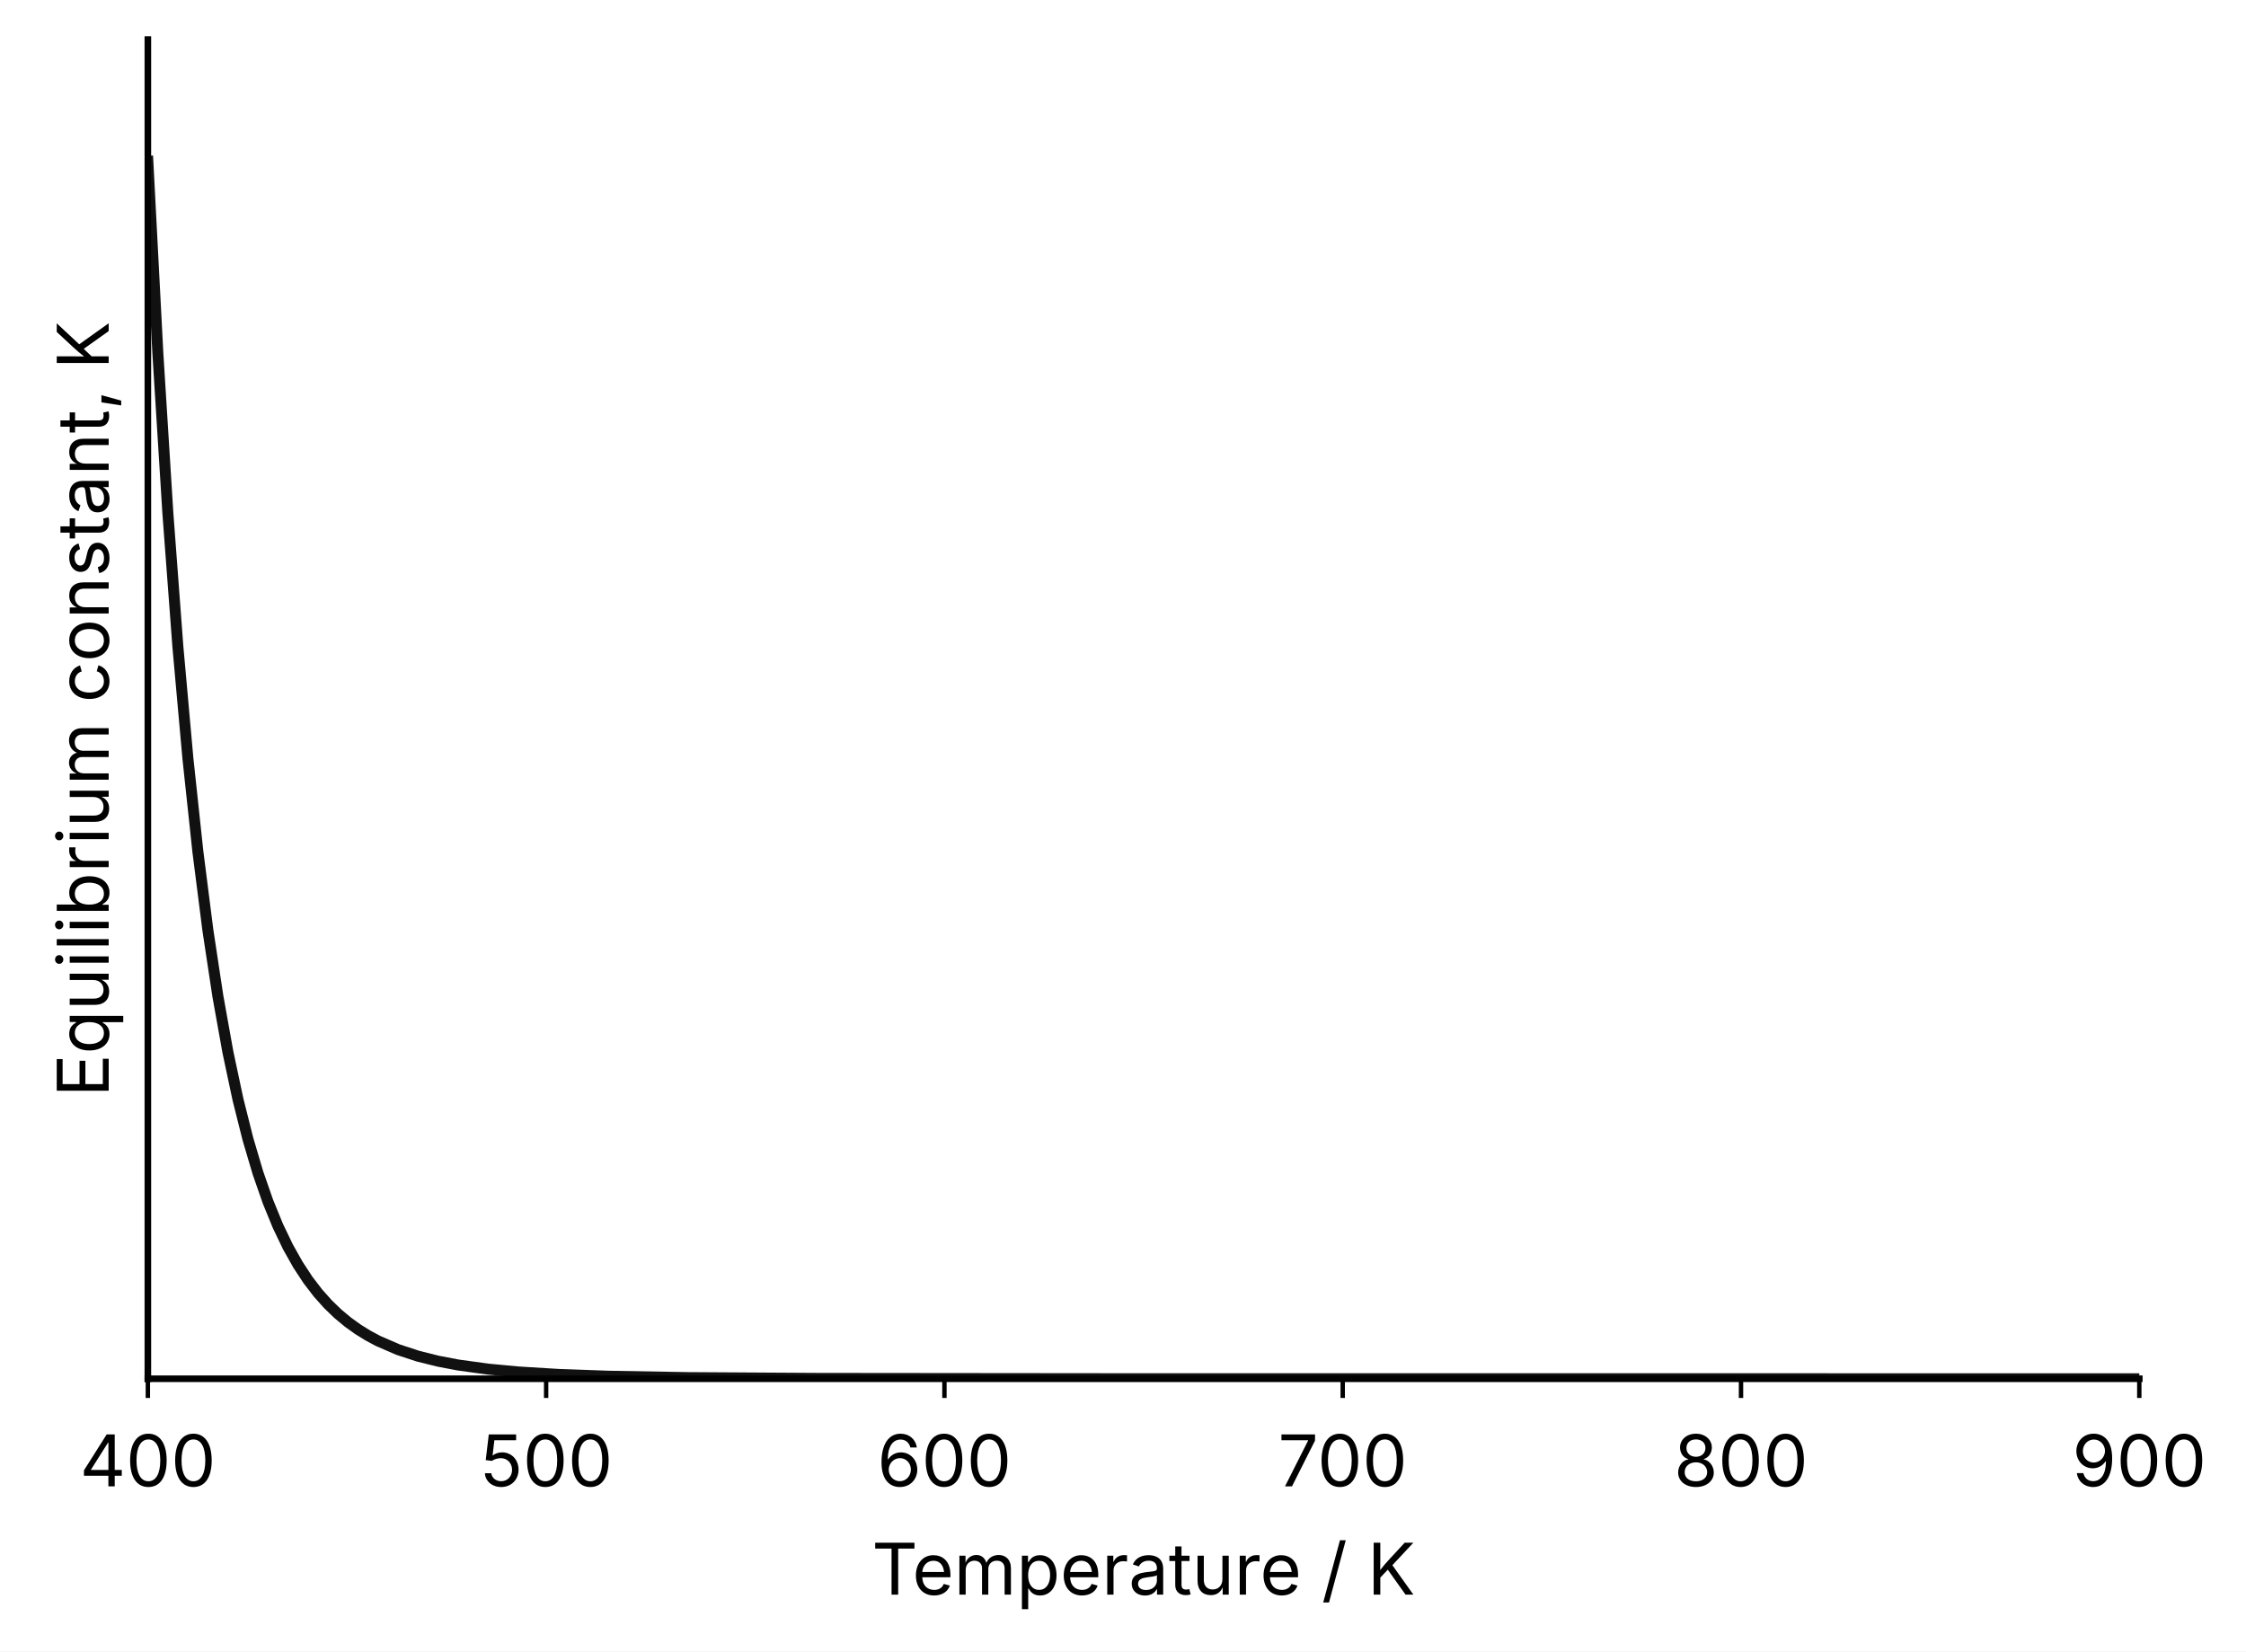
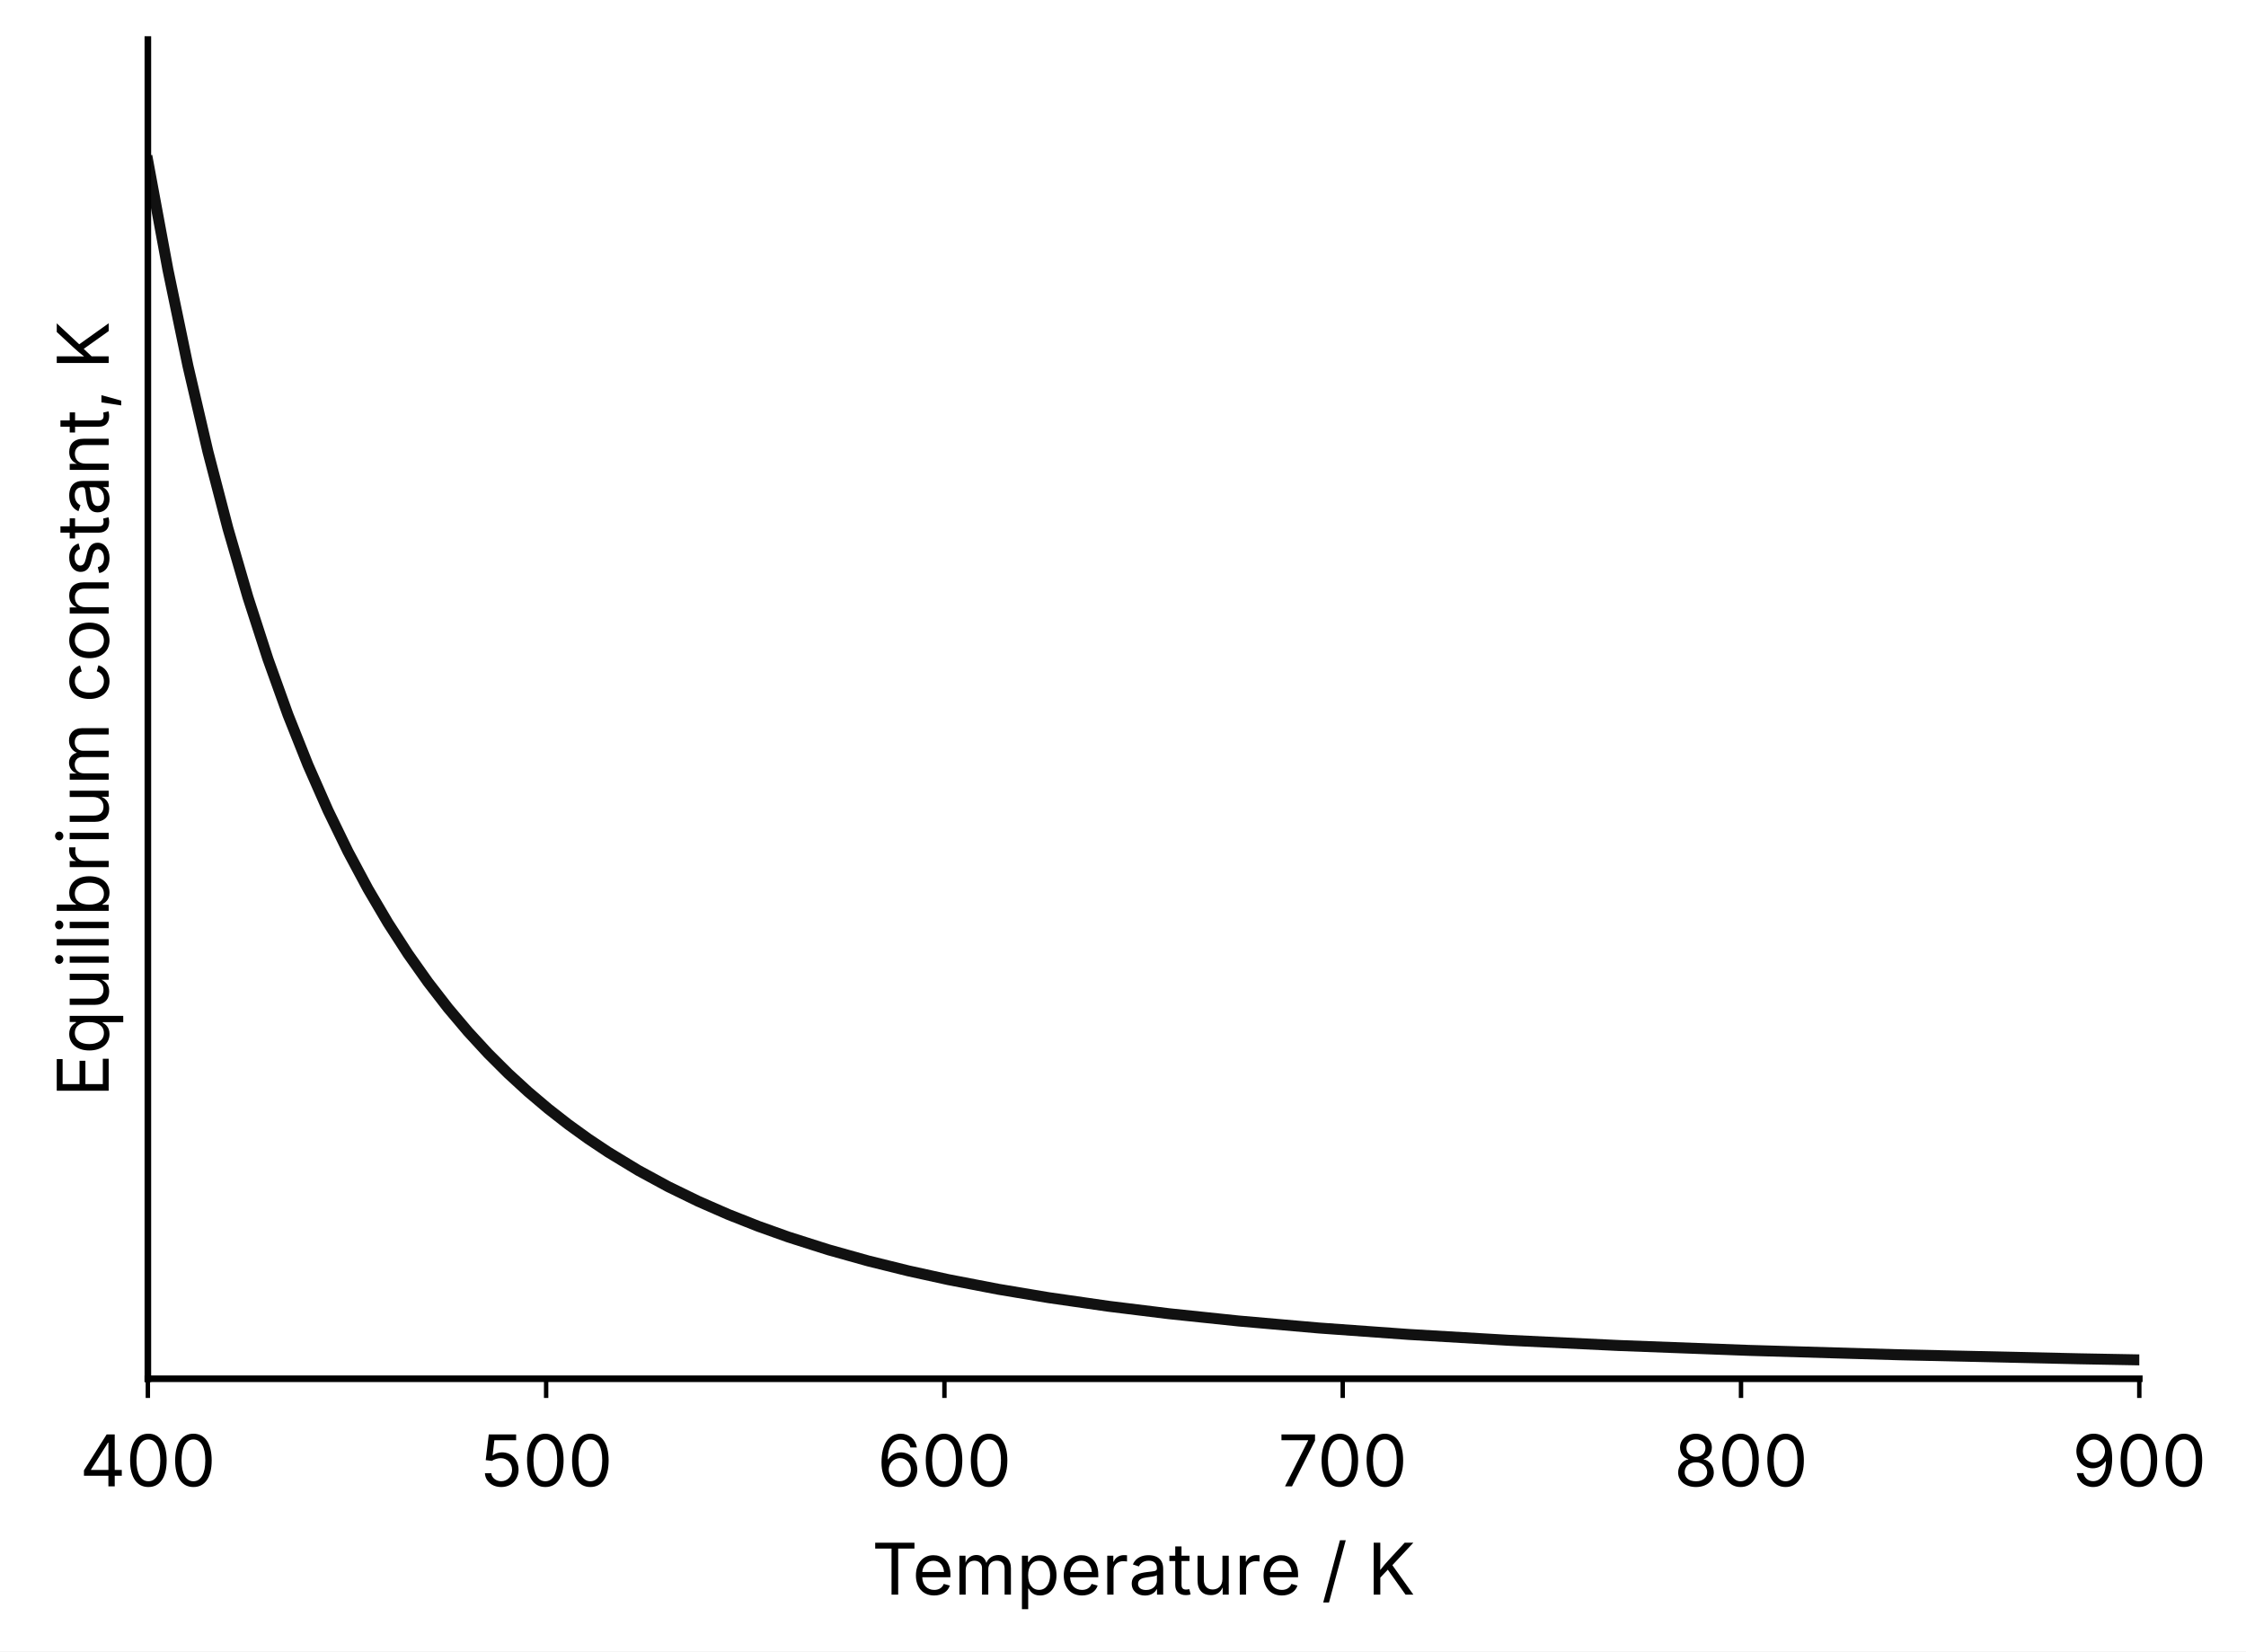
<svg xmlns="http://www.w3.org/2000/svg" xmlns:xlink="http://www.w3.org/1999/xlink" width="409.063pt" height="300.795pt" viewBox="0 0 409.063 300.795" version="1.1">
  <defs>
    <style type="text/css">*{stroke-linejoin: round; stroke-linecap: butt}</style>
  </defs>
  <g id="figure_1">
    <g id="patch_1">
      <path d="M 0 300.795  L 409.063 300.795  L 409.063 0  L 0 0  z " style="fill: #ffffff" />
    </g>
    <g id="axes_1">
      <g id="patch_2">
        <path d="M 26.929 251.136  L 389.629 251.136  L 389.629 7.2  L 26.929 7.2  z " style="fill: #ffffff" />
      </g>
      <g id="matplotlib.axis_1">
        <g id="xtick_1">
          <g id="line2d_1">
            <defs>
-               <path id="me8dd34ab15" d="M 0 0  L 0 3.5  " style="stroke: #000000; stroke-width: 0.8" />
+               <path id="mea716f4e20" d="M 0 0  L 0 3.5  " style="stroke: #000000; stroke-width: 0.8" />
            </defs>
            <g>
-               <use xlink:href="#me8dd34ab15" x="26.929" y="251.136" style="stroke: #000000; stroke-width: 0.8" />
+               <use xlink:href="#mea716f4e20" x="26.929" y="251.136" style="stroke: #000000; stroke-width: 0.8" />
            </g>
          </g>
          <g id="text_1">
            <g transform="translate(14.52871 270.7298) scale(0.13 -0.13)">
              <defs>
                <path id="Inter-Regular-544" d="M 375 947  L 2566 947  L 2566 0  L 3134 0  L 3134 947  L 3766 947  L 3766 1469  L 3134 1469  L 3134 4656  L 2413 4656  L 375 1431  L 375 947  z M 2569 1469  L 1009 1469  L 1009 1506  L 2531 3913  L 2569 3913  L 2569 1469  z " transform="scale(0.015625)" />
                <path id="Inter-Regular-53f" d="M 2019 -63  C 3059 -63 3656 809 3656 2325  C 3656 3834 3050 4719 2019 4719  C 988 4719 381 3834 381 2325  C 381 806 981 -63 2019 -63  z M 2019 456  C 1338 456 953 1144 953 2325  C 953 3509 1338 4203 2019 4203  C 2700 4203 3084 3513 3084 2325  C 3084 1144 2700 456 2019 456  z " transform="scale(0.015625)" />
              </defs>
              <use xlink:href="#Inter-Regular-544" />
              <use xlink:href="#Inter-Regular-53f" transform="translate(64.59375 0)" />
              <use xlink:href="#Inter-Regular-53f" transform="translate(127.6875 0)" />
            </g>
          </g>
        </g>
        <g id="xtick_2">
          <g id="line2d_2">
            <g>
-               <use xlink:href="#me8dd34ab15" x="99.469" y="251.136" style="stroke: #000000; stroke-width: 0.8" />
+               <use xlink:href="#mea716f4e20" x="99.469" y="251.136" style="stroke: #000000; stroke-width: 0.8" />
            </g>
          </g>
          <g id="text_2">
            <g transform="translate(87.31551 270.7298) scale(0.13 -0.13)">
              <defs>
                <path id="Inter-Regular-545" d="M 1956 -63  C 2853 -63 3509 594 3509 1488  C 3509 2388 2881 3047 2028 3047  C 1706 3047 1397 2934 1206 2775  L 1181 2775  L 1341 4134  L 3291 4134  L 3291 4656  L 841 4656  L 566 2350  L 1122 2281  C 1306 2422 1631 2525 1919 2525  C 2503 2525 2928 2078 2928 1478  C 2928 888 2519 459 1956 459  C 1488 459 1106 759 1069 1175  L 494 1175  C 525 463 1138 -63 1956 -63  z " transform="scale(0.015625)" />
              </defs>
              <use xlink:href="#Inter-Regular-545" />
              <use xlink:href="#Inter-Regular-53f" transform="translate(60.79688 0)" />
              <use xlink:href="#Inter-Regular-53f" transform="translate(123.8906 0)" />
            </g>
          </g>
        </g>
        <g id="xtick_3">
          <g id="line2d_3">
            <g>
-               <use xlink:href="#me8dd34ab15" x="172.009" y="251.136" style="stroke: #000000; stroke-width: 0.8" />
+               <use xlink:href="#mea716f4e20" x="172.009" y="251.136" style="stroke: #000000; stroke-width: 0.8" />
            </g>
          </g>
          <g id="text_3">
            <g transform="translate(159.7763 270.7298) scale(0.13 -0.13)">
              <defs>
                <path id="Inter-Regular-547" d="M 2019 -63  C 2969 -63 3588 634 3588 1503  C 3588 2403 2925 3044 2128 3044  C 1644 3044 1231 2813 981 2425  L 944 2425  C 944 3544 1375 4194 2091 4194  C 2575 4194 2866 3888 2969 3484  L 3550 3484  C 3438 4216 2872 4719 2091 4719  C 1034 4719 381 3788 381 2150  C 381 434 1241 -63 2019 -63  z M 2019 459  C 1447 459 1028 947 1028 1497  C 1028 2041 1469 2528 2034 2528  C 2597 2528 3013 2072 3013 1503  C 3013 922 2578 459 2019 459  z " transform="scale(0.015625)" />
              </defs>
              <use xlink:href="#Inter-Regular-547" />
              <use xlink:href="#Inter-Regular-53f" transform="translate(62.01562 0)" />
              <use xlink:href="#Inter-Regular-53f" transform="translate(125.1094 0)" />
            </g>
          </g>
        </g>
        <g id="xtick_4">
          <g id="line2d_4">
            <g>
-               <use xlink:href="#me8dd34ab15" x="244.549" y="251.136" style="stroke: #000000; stroke-width: 0.8" />
+               <use xlink:href="#mea716f4e20" x="244.549" y="251.136" style="stroke: #000000; stroke-width: 0.8" />
            </g>
          </g>
          <g id="text_4">
            <g transform="translate(232.7703 270.7298) scale(0.13 -0.13)">
              <defs>
                <path id="Inter-Regular-548" d="M 625 0  L 1250 0  L 3316 4103  L 3316 4656  L 306 4656  L 306 4134  L 2694 4134  L 2694 4097  L 625 0  z " transform="scale(0.015625)" />
              </defs>
              <use xlink:href="#Inter-Regular-548" />
              <use xlink:href="#Inter-Regular-53f" transform="translate(55.03125 0)" />
              <use xlink:href="#Inter-Regular-53f" transform="translate(118.125 0)" />
            </g>
          </g>
        </g>
        <g id="xtick_5">
          <g id="line2d_5">
            <g>
-               <use xlink:href="#me8dd34ab15" x="317.089" y="251.136" style="stroke: #000000; stroke-width: 0.8" />
+               <use xlink:href="#mea716f4e20" x="317.089" y="251.136" style="stroke: #000000; stroke-width: 0.8" />
            </g>
          </g>
          <g id="text_5">
            <g transform="translate(304.8664 270.7298) scale(0.13 -0.13)">
              <defs>
                <path id="Inter-Regular-549" d="M 1978 -63  C 2916 -63 3578 478 3578 1238  C 3578 1825 3175 2325 2669 2419  L 2669 2444  C 3109 2559 3403 2988 3403 3481  C 3403 4191 2794 4719 1978 4719  C 1150 4719 550 4191 550 3481  C 550 2988 838 2559 1291 2444  L 1291 2419  C 769 2325 381 1825 381 1238  C 381 478 1031 -63 1978 -63  z M 1978 453  C 1350 453 966 775 966 1269  C 966 1784 1391 2153 1978 2153  C 2553 2153 2984 1784 2984 1269  C 2984 775 2594 453 1978 453  z M 1978 2650  C 1475 2650 1125 2966 1125 3438  C 1125 3903 1463 4206 1978 4206  C 2484 4206 2828 3903 2828 3438  C 2828 2966 2469 2650 1978 2650  z " transform="scale(0.015625)" />
              </defs>
              <use xlink:href="#Inter-Regular-549" />
              <use xlink:href="#Inter-Regular-53f" transform="translate(61.85938 0)" />
              <use xlink:href="#Inter-Regular-53f" transform="translate(124.9531 0)" />
            </g>
          </g>
        </g>
        <g id="xtick_6">
          <g id="line2d_6">
            <g>
-               <use xlink:href="#me8dd34ab15" x="389.629" y="251.136" style="stroke: #000000; stroke-width: 0.8" />
+               <use xlink:href="#mea716f4e20" x="389.629" y="251.136" style="stroke: #000000; stroke-width: 0.8" />
            </g>
          </g>
          <g id="text_6">
            <g transform="translate(377.3963 270.7298) scale(0.13 -0.13)">
              <defs>
                <path id="Inter-Regular-54a" d="M 1884 -63  C 2938 -63 3588 866 3588 2513  C 3588 4225 2728 4706 1963 4719  C 1006 4734 381 4025 381 3156  C 381 2259 1044 1616 1847 1616  C 2334 1616 2744 1856 2994 2238  L 3031 2238  C 3031 1109 2594 463 1884 463  C 1394 463 1103 772 1006 1184  L 419 1184  C 528 441 1094 -63 1884 -63  z M 1934 2134  C 1372 2134 963 2588 963 3159  C 963 3734 1391 4197 1953 4197  C 2525 4197 2947 3706 2947 3172  C 2947 2625 2500 2134 1934 2134  z " transform="scale(0.015625)" />
              </defs>
              <use xlink:href="#Inter-Regular-54a" />
              <use xlink:href="#Inter-Regular-53f" transform="translate(62.01562 0)" />
              <use xlink:href="#Inter-Regular-53f" transform="translate(125.1094 0)" />
            </g>
          </g>
        </g>
        <g id="text_7">
          <g transform="translate(158.7789 290.4592) scale(0.13 -0.13)">
            <defs>
              <path id="Inter-Regular-19c" d="M 306 4131  L 1772 4131  L 1772 0  L 2366 0  L 2366 4131  L 3825 4131  L 3825 4656  L 306 4656  L 306 4131  z " transform="scale(0.015625)" />
              <path id="Inter-Regular-267" d="M 1963 -75  C 2678 -75 3200 284 3363 813  L 2819 963  C 2688 606 2378 425 1966 425  C 1347 425 922 825 894 1556  L 3419 1556  L 3419 1791  C 3419 3081 2638 3538 1897 3538  C 944 3538 325 2791 325 1719  C 325 644 950 -75 1963 -75  z M 897 2031  C 931 2566 1297 3038 1897 3038  C 2472 3038 2794 2625 2847 2031  L 897 2031  z " transform="scale(0.015625)" />
              <path id="Inter-Regular-300" d="M 494 0  L 1056 0  L 1056 2200  C 1056 2756 1428 3044 1838 3044  C 2231 3044 2522 2784 2522 2397  L 2522 0  L 3084 0  L 3084 2281  C 3084 2722 3372 3044 3844 3044  C 4219 3044 4547 2844 4547 2341  L 4547 0  L 5113 0  L 5113 2356  C 5113 3166 4619 3556 4013 3556  C 3506 3556 3078 3284 2913 2844  C 2788 3275 2481 3556 2022 3556  C 1609 3556 1216 3325 1044 2853  L 1041 3494  L 494 3494  L 494 0  z " transform="scale(0.015625)" />
              <path id="Inter-Regular-34d" d="M 494 -1306  L 1056 -1306  L 1056 541  L 1100 541  C 1216 347 1450 -75 2116 -75  C 2988 -75 3594 625 3594 1738  C 3594 2844 2984 3538 2113 3538  C 1431 3538 1216 3119 1100 2934  L 1038 2934  L 1038 3494  L 494 3494  L 494 -1306  z M 2031 428  C 1397 428 1050 966 1050 1744  C 1050 2516 1388 3034 2031 3034  C 2694 3034 3022 2469 3022 1744  C 3022 1009 2684 428 2031 428  z " transform="scale(0.015625)" />
              <path id="Inter-Regular-356" d="M 494 0  L 1056 0  L 1056 2188  C 1056 2659 1425 3000 1928 3000  C 2078 3000 2231 2975 2266 2969  L 2266 3534  C 2200 3538 2063 3544 1981 3544  C 1566 3544 1203 3309 1075 2956  L 1038 2956  L 1038 3494  L 494 3494  L 494 0  z " transform="scale(0.015625)" />
              <path id="Inter-Regular-1fc" d="M 1472 -81  C 2063 -81 2391 228 2509 475  L 2547 475  L 2547 0  L 3100 0  L 3100 2303  C 3100 3394 2259 3538 1791 3538  C 1250 3538 650 3344 381 2709  L 922 2531  C 1031 2775 1303 3044 1806 3044  C 2291 3044 2538 2794 2538 2359  L 2538 2341  C 2538 2081 2263 2100 1641 2022  C 994 1941 281 1794 281 994  C 281 306 809 -81 1472 -81  z M 1569 416  C 1150 416 847 603 847 966  C 847 1363 1206 1494 1616 1547  C 1831 1575 2444 1638 2538 1747  L 2538 1263  C 2538 834 2191 416 1569 416  z " transform="scale(0.015625)" />
              <path id="Inter-Regular-37b" d="M 1869 3494  L 1150 3494  L 1150 4325  L 588 4325  L 588 3494  L 63 3494  L 63 3013  L 588 3013  L 588 863  C 588 291 944 -44 1547 -44  C 1691 -44 1850 -22 1966 19  L 1850 494  C 1756 475 1634 456 1563 456  C 1266 456 1150 594 1150 906  L 1150 3013  L 1869 3013  L 1869 3494  z " transform="scale(0.015625)" />
              <path id="Inter-Regular-395" d="M 1678 -44  C 2138 -44 2519 144 2747 653  L 2747 0  L 3291 0  L 3291 3494  L 2725 3494  L 2725 1400  C 2725 803 2347 463 1847 463  C 1359 463 1056 784 1056 1322  L 1056 3494  L 494 3494  L 494 1275  C 494 391 972 -44 1678 -44  z " transform="scale(0.015625)" />
              <path id="Inter-Regular-6eb" transform="scale(0.015625)" />
              <path id="Inter-Regular-5b1" d="M 2163 4875  L 1644 4875  L 144 -700  L 663 -700  L 2163 4875  z " transform="scale(0.015625)" />
              <path id="Inter-Regular-110" d="M 563 0  L 1156 0  L 1156 1528  L 1828 2238  L 3419 0  L 4122 0  L 2238 2641  L 4119 4656  L 3341 4656  L 1950 3153  C 1666 2847 1406 2541 1147 2206  L 1156 3063  L 1156 4656  L 563 4656  L 563 0  z " transform="scale(0.015625)" />
            </defs>
            <use xlink:href="#Inter-Regular-19c" />
            <use xlink:href="#Inter-Regular-267" transform="translate(56.73438 0)" />
            <use xlink:href="#Inter-Regular-300" transform="translate(115.0312 0)" />
            <use xlink:href="#Inter-Regular-34d" transform="translate(202.625 0)" />
            <use xlink:href="#Inter-Regular-267" transform="translate(263.8594 0)" />
            <use xlink:href="#Inter-Regular-356" transform="translate(322.1562 0)" />
            <use xlink:href="#Inter-Regular-1fc" transform="translate(359.7969 0)" />
            <use xlink:href="#Inter-Regular-37b" transform="translate(415.9531 0)" />
            <use xlink:href="#Inter-Regular-395" transform="translate(448.6719 0)" />
            <use xlink:href="#Inter-Regular-356" transform="translate(507.7969 0)" />
            <use xlink:href="#Inter-Regular-267" transform="translate(543.7812 0)" />
            <use xlink:href="#Inter-Regular-6eb" transform="translate(602.0781 0)" />
            <use xlink:href="#Inter-Regular-5b1" transform="translate(630.2031 0)" />
            <use xlink:href="#Inter-Regular-6eb" transform="translate(666.2344 0)" />
            <use xlink:href="#Inter-Regular-110" transform="translate(694.3594 0)" />
          </g>
        </g>
      </g>
      <g id="matplotlib.axis_2">
        <g id="text_8">
          <g transform="translate(19.79375 199.8139) rotate(-90) scale(0.13 -0.13)">
            <defs>
              <path id="Inter-Regular-5f" d="M 563 0  L 3428 0  L 3428 525  L 1156 525  L 1156 2088  L 3247 2088  L 3247 2613  L 1156 2613  L 1156 4131  L 3400 4131  L 3400 4656  L 563 4656  L 563 0  z " transform="scale(0.015625)" />
              <path id="Inter-Regular-353" d="M 3425 -1306  L 3425 3494  L 2881 3494  L 2881 2934  L 2819 2934  C 2703 3119 2488 3538 1806 3538  C 934 3538 325 2844 325 1738  C 325 625 931 -75 1803 -75  C 2469 -75 2703 347 2819 541  L 2863 541  L 2863 -1306  L 3425 -1306  z M 1888 428  C 1234 428 897 1009 897 1744  C 897 2469 1225 3034 1888 3034  C 2531 3034 2869 2516 2869 1744  C 2869 966 2522 428 1888 428  z " transform="scale(0.015625)" />
              <path id="Inter-Regular-2b2" d="M 494 0  L 1056 0  L 1056 3494  L 494 3494  L 494 0  z M 778 4066  C 994 4066 1172 4231 1172 4438  C 1172 4644 994 4809 778 4809  C 566 4809 388 4644 388 4438  C 388 4231 566 4066 778 4066  z " transform="scale(0.015625)" />
              <path id="Inter-Regular-2e2" d="M 1056 4656  L 494 4656  L 494 0  L 1056 0  L 1056 4656  z " transform="scale(0.015625)" />
              <path id="Inter-Regular-243" d="M 2116 -75  C 2988 -75 3594 625 3594 1738  C 3594 2844 2984 3538 2113 3538  C 1431 3538 1216 3119 1100 2934  L 1056 2934  L 1056 4656  L 494 4656  L 494 0  L 1038 0  L 1038 541  L 1100 541  C 1216 347 1450 -75 2116 -75  z M 2031 428  C 1397 428 1050 966 1050 1744  C 1050 2516 1388 3034 2031 3034  C 2694 3034 3022 2469 3022 1744  C 3022 1009 2684 428 2031 428  z " transform="scale(0.015625)" />
              <path id="Inter-Regular-24b" d="M 1916 -75  C 2600 -75 3156 297 3344 919  L 2806 1072  C 2703 694 2384 428 1916 428  C 1219 428 897 1038 897 1725  C 897 2422 1219 3034 1916 3034  C 2375 3034 2688 2778 2791 2419  L 3331 2572  C 3141 3181 2591 3538 1916 3538  C 966 3538 325 2819 325 1725  C 325 647 966 -75 1916 -75  z " transform="scale(0.015625)" />
              <path id="Inter-Regular-318" d="M 1916 -75  C 2869 -75 3513 647 3513 1725  C 3513 2819 2869 3538 1916 3538  C 966 3538 325 2819 325 1725  C 325 647 966 -75 1916 -75  z M 1916 428  C 1219 428 897 1038 897 1725  C 897 2422 1219 3034 1916 3034  C 2622 3034 2944 2419 2944 1725  C 2944 1038 2622 428 1916 428  z " transform="scale(0.015625)" />
              <path id="Inter-Regular-307" d="M 1056 2094  C 1056 2691 1434 3031 1938 3031  C 2425 3031 2725 2709 2725 2172  L 2725 0  L 3288 0  L 3288 2219  C 3288 3103 2813 3538 2106 3538  C 1638 3538 1263 3341 1038 2847  L 1034 3494  L 494 3494  L 494 0  L 1056 0  L 1056 2094  z " transform="scale(0.015625)" />
              <path id="Inter-Regular-369" d="M 1681 -75  C 2500 -75 3059 372 3059 984  C 3059 1463 2763 1778 2128 1928  L 1600 2053  C 1191 2150 1013 2294 1013 2553  C 1013 2844 1325 3059 1741 3059  C 2191 3059 2388 2816 2484 2566  L 2994 2697  C 2834 3188 2456 3538 1738 3538  C 994 3538 444 3119 444 2519  C 444 2028 747 1716 1381 1566  L 1963 1428  C 2306 1347 2475 1188 2475 947  C 2475 659 2163 419 1675 419  C 1256 419 972 591 872 975  L 338 847  C 463 244 963 -75 1681 -75  z " transform="scale(0.015625)" />
              <path id="Inter-Regular-5df" d="M 400 -1122  L 831 -1122  L 1319 650  L 675 650  L 400 -1122  z " transform="scale(0.015625)" />
            </defs>
            <use xlink:href="#Inter-Regular-5f" />
            <use xlink:href="#Inter-Regular-353" transform="translate(60.10938 0)" />
            <use xlink:href="#Inter-Regular-395" transform="translate(121.3438 0)" />
            <use xlink:href="#Inter-Regular-2b2" transform="translate(180.4688 0)" />
            <use xlink:href="#Inter-Regular-2e2" transform="translate(204.6875 0)" />
            <use xlink:href="#Inter-Regular-2b2" transform="translate(228.9062 0)" />
            <use xlink:href="#Inter-Regular-243" transform="translate(253.125 0)" />
            <use xlink:href="#Inter-Regular-356" transform="translate(314.3594 0)" />
            <use xlink:href="#Inter-Regular-2b2" transform="translate(353.5625 0)" />
            <use xlink:href="#Inter-Regular-395" transform="translate(377.7812 0)" />
            <use xlink:href="#Inter-Regular-300" transform="translate(436.9062 0)" />
            <use xlink:href="#Inter-Regular-6eb" transform="translate(524.5 0)" />
            <use xlink:href="#Inter-Regular-24b" transform="translate(552.625 0)" />
            <use xlink:href="#Inter-Regular-318" transform="translate(609.75 0)" />
            <use xlink:href="#Inter-Regular-307" transform="translate(669.7188 0)" />
            <use xlink:href="#Inter-Regular-369" transform="translate(728.7969 0)" />
            <use xlink:href="#Inter-Regular-37b" transform="translate(781.5781 0)" />
            <use xlink:href="#Inter-Regular-1fc" transform="translate(814.7812 0)" />
            <use xlink:href="#Inter-Regular-307" transform="translate(870.9375 0)" />
            <use xlink:href="#Inter-Regular-37b" transform="translate(930.0156 0)" />
            <use xlink:href="#Inter-Regular-5df" transform="translate(962.7344 0)" />
            <use xlink:href="#Inter-Regular-6eb" transform="translate(991.5469 0)" />
            <use xlink:href="#Inter-Regular-110" transform="translate(1019.672 0)" />
          </g>
        </g>
      </g>
      <g id="line2d_7">
-         <path d="M 26.929 29.376  L 28.752 64.355  L 30.575 93.482  L 32.397 117.788  L 34.22 138.115  L 36.043 155.15  L 37.865 169.456  L 39.688 181.495  L 41.51 191.646  L 43.333 200.222  L 45.156 207.482  L 46.978 213.638  L 48.801 218.87  L 50.623 223.323  L 52.446 227.12  L 54.269 230.364  L 56.091 233.139  L 57.914 235.519  L 59.737 237.562  L 61.559 239.319  L 63.382 240.833  L 65.204 242.14  L 67.027 243.268  L 68.85 244.246  L 72.495 245.828  L 76.14 247.024  L 79.785 247.933  L 83.43 248.628  L 88.898 249.382  L 94.366 249.895  L 101.657 250.342  L 110.77 250.67  L 125.351 250.927  L 149.045 251.072  L 207.368 251.13  L 389.629 251.136  L 389.629 251.136  " clip-path="url(#pb491e5e194)" style="fill: none; stroke: #111111; stroke-width: 2; stroke-linecap: square" />
+         <path d="M 26.929 29.376  L 30.575 49.08  L 34.22 66.613  L 37.865 82.254  L 41.51 96.242  L 45.156 108.78  L 48.801 120.045  L 52.446 130.188  L 56.091 139.341  L 59.737 147.618  L 63.382 155.117  L 67.027 161.925  L 70.672 168.118  L 74.317 173.76  L 77.963 178.91  L 81.608 183.619  L 85.253 187.932  L 88.898 191.889  L 92.544 195.524  L 96.189 198.869  L 99.834 201.952  L 103.479 204.797  L 107.124 207.426  L 110.77 209.859  L 116.238 213.179  L 121.705 216.148  L 127.173 218.812  L 132.641 221.207  L 138.109 223.366  L 143.577 225.318  L 150.867 227.639  L 158.158 229.681  L 165.448 231.485  L 172.739 233.084  L 181.852 234.838  L 190.965 236.361  L 201.9 237.935  L 212.836 239.28  L 225.594 240.614  L 240.175 241.887  L 256.579 243.066  L 274.805 244.133  L 294.854 245.08  L 318.548 245.969  L 345.887 246.768  L 378.694 247.497  L 389.629 247.698  L 389.629 247.698  " clip-path="url(#p6217813671)" style="fill: none; stroke: #111111; stroke-width: 2; stroke-linecap: square" />
      </g>
      <g id="patch_3">
        <path d="M 26.929 251.136  L 26.929 7.2  " style="fill: none; stroke: #000000; stroke-width: 1.2; stroke-linejoin: miter; stroke-linecap: square" />
      </g>
      <g id="patch_4">
        <path d="M 26.929 251.136  L 389.629 251.136  " style="fill: none; stroke: #000000; stroke-width: 1.2; stroke-linejoin: miter; stroke-linecap: square" />
      </g>
    </g>
  </g>
  <defs>
-     <clipPath id="pb491e5e194">
+     <clipPath id="p6217813671">
      <rect x="26.929" y="7.2" width="362.7" height="243.936" />
    </clipPath>
  </defs>
</svg>
